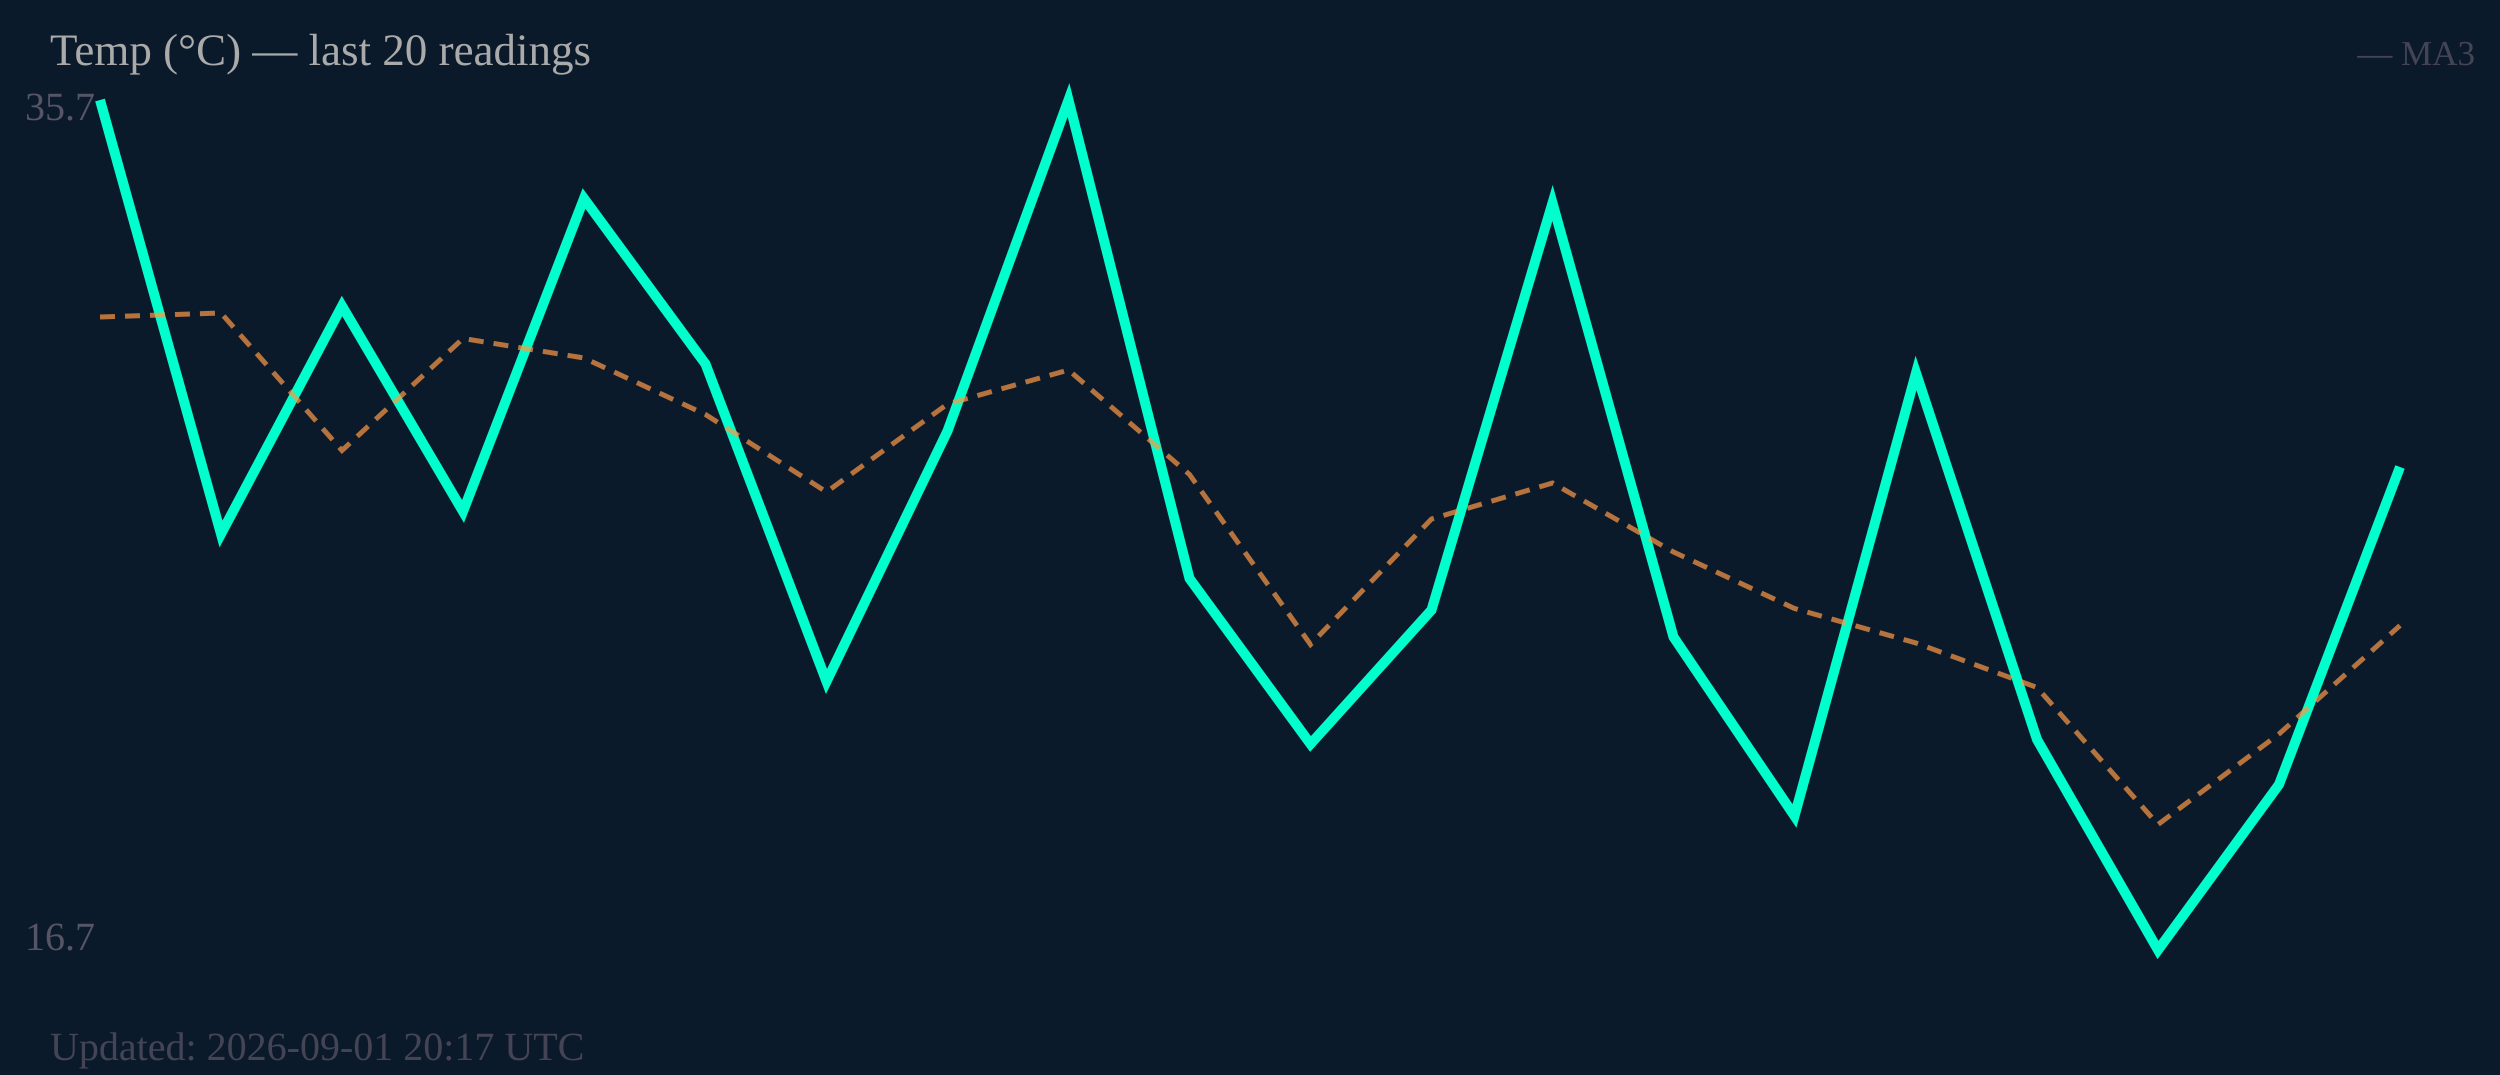
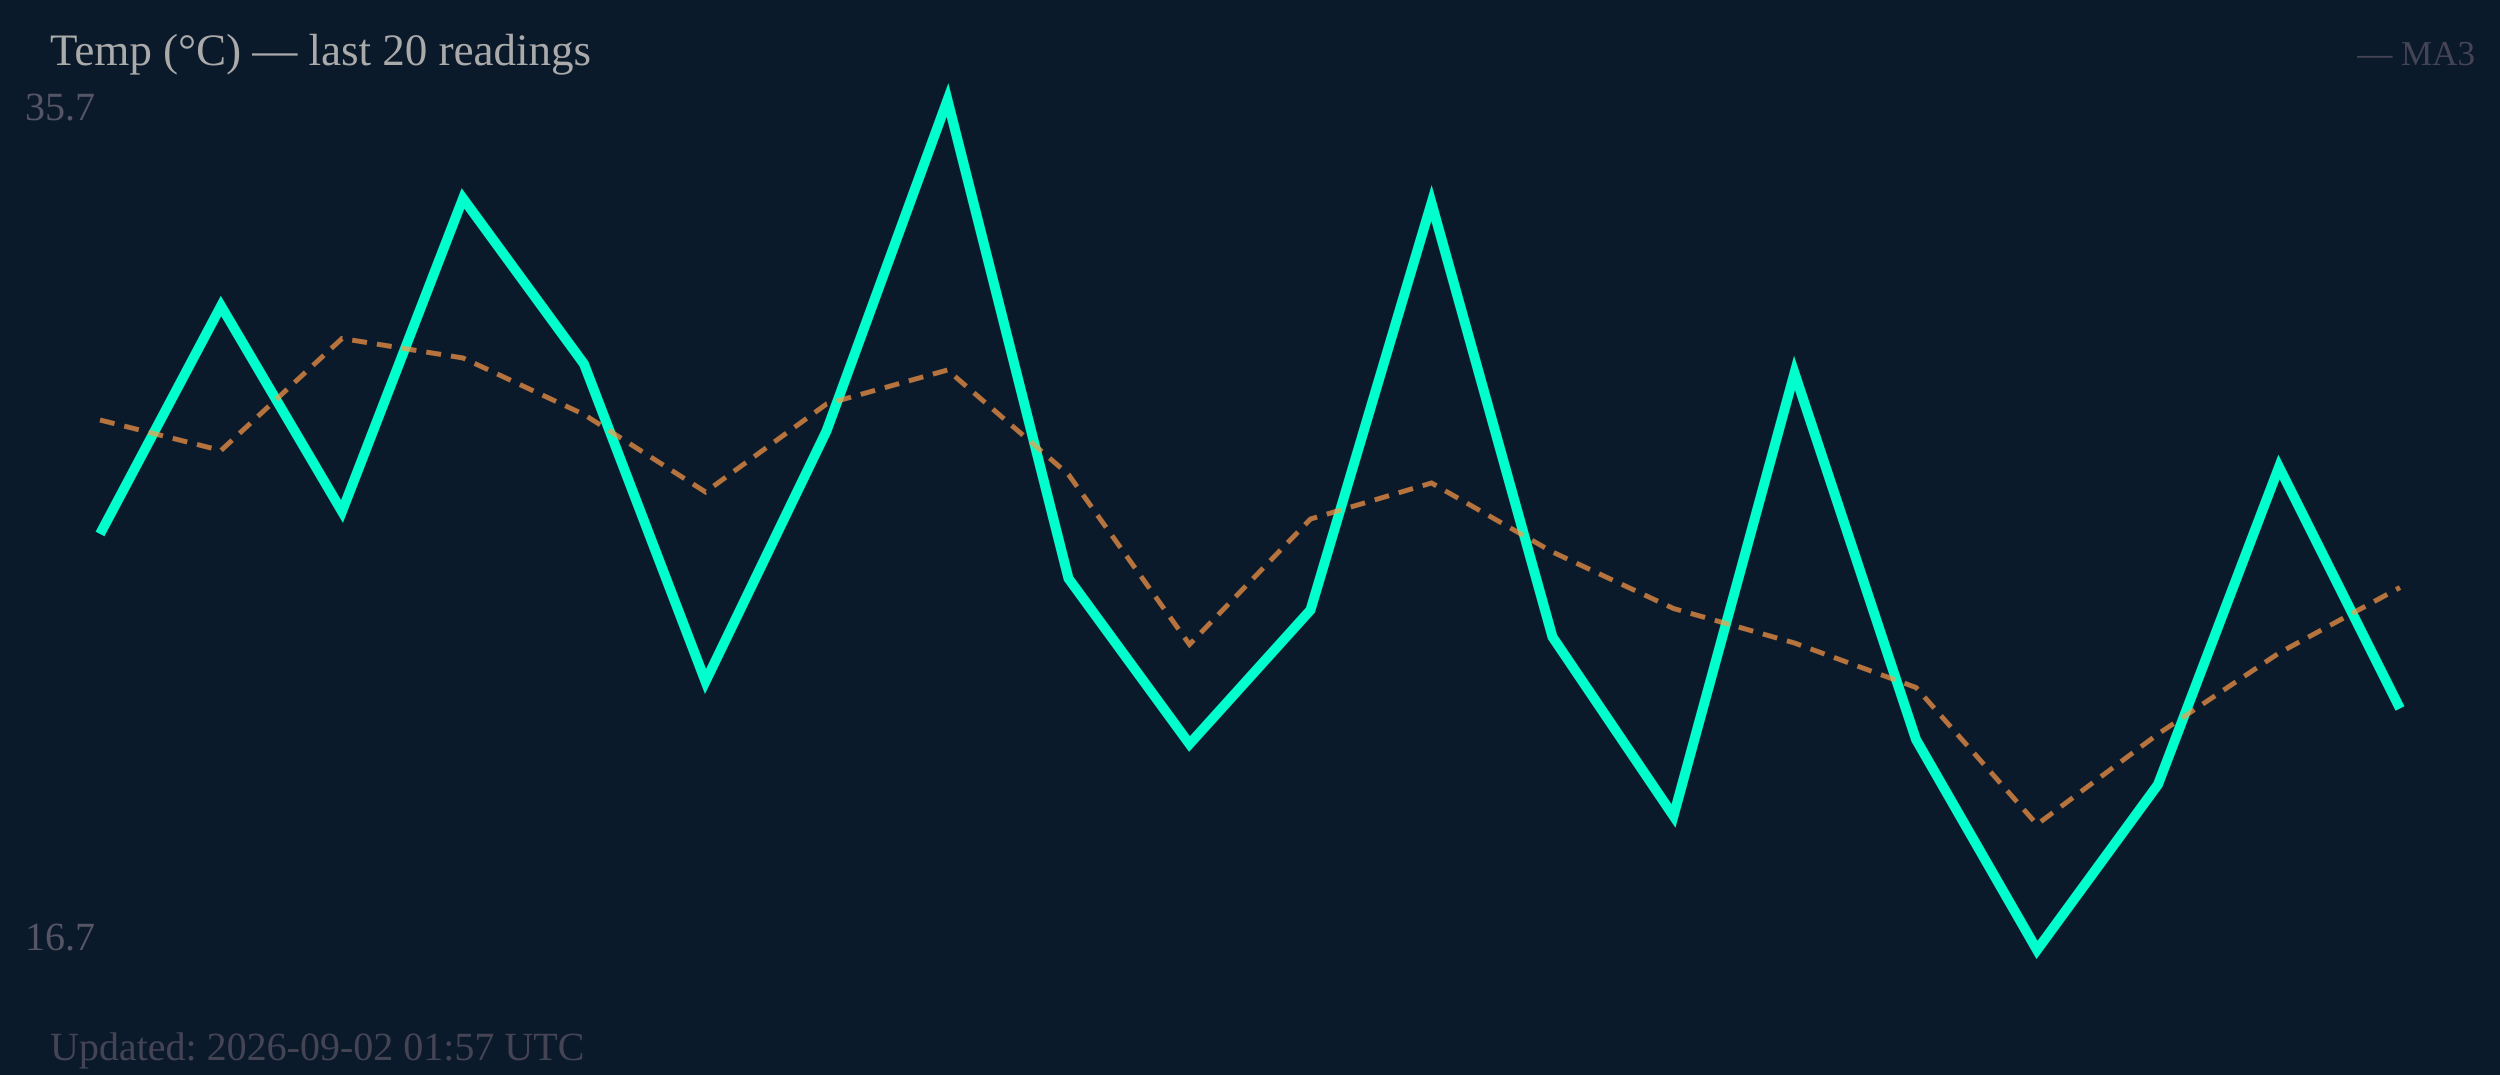
<svg xmlns="http://www.w3.org/2000/svg" width="500" height="215" viewBox="0 0 500 215">
  <rect width="500" height="215" fill="#0b1a2a" />
  <text x="5" y="24" font-size="8" fill="#556">35.7</text>
  <text x="5" y="190" font-size="8" fill="#556">16.7</text>
-   <polyline fill="none" stroke="#00ffcc" stroke-width="2" points="20.0,20.0 44.2,106.8 68.4,61.2 92.6,102.3 116.8,39.7 141.1,72.8 165.3,136.3 189.5,86.2 213.7,20.0 237.9,115.7 262.1,148.8 286.3,122.0 310.5,40.6 334.7,127.4 358.9,163.2 383.2,74.6 407.4,147.9 431.6,190.0 455.8,156.9 480.0,93.4" />
-   <polyline fill="none" stroke="#ff9944" stroke-width="1" stroke-dasharray="3,2" opacity="0.7" points="20.0,63.4 44.2,62.6 68.4,90.1 92.6,67.7 116.8,71.6 141.1,82.9 165.3,98.4 189.5,80.8 213.7,74.0 237.9,94.9 262.1,128.9 286.3,103.8 310.5,96.6 334.7,110.4 358.9,121.7 383.2,128.6 407.4,137.5 431.6,164.9 455.8,146.8 480.0,125.1" />
+   <polyline fill="none" stroke="#00ffcc" stroke-width="2" points="20.0,106.8 44.2,61.2 68.4,102.3 92.6,39.7 116.8,72.8 141.1,136.3 165.3,86.2 189.5,20.0 213.7,115.7 237.9,148.8 262.1,122.0 286.3,40.6 310.5,127.4 334.7,163.2 358.9,74.6 383.2,147.9 407.4,190.0 431.6,156.9 455.8,93.4 480.0,141.7" />
+   <polyline fill="none" stroke="#ff9944" stroke-width="1" stroke-dasharray="3,2" opacity="0.7" points="20.0,84.0 44.2,90.1 68.4,67.7 92.6,71.6 116.8,82.9 141.1,98.4 165.3,80.8 189.5,74.0 213.7,94.9 237.9,128.9 262.1,103.8 286.3,96.6 310.5,110.4 334.7,121.7 358.9,128.6 383.2,137.5 407.4,164.9 431.6,146.8 455.8,130.6 480.0,117.5" />
  <text x="10" y="13" font-size="9" fill="#aaa">Temp (°C) — last 20 readings</text>
  <text x="495" y="13" font-size="7" fill="#445" text-anchor="end">— MA3</text>
-   <text x="10" y="212" font-size="8" fill="#445">Updated: 2026-09-01 20:17 UTC</text>
+   <text x="10" y="212" font-size="8" fill="#445">Updated: 2026-09-02 01:57 UTC</text>
</svg>
